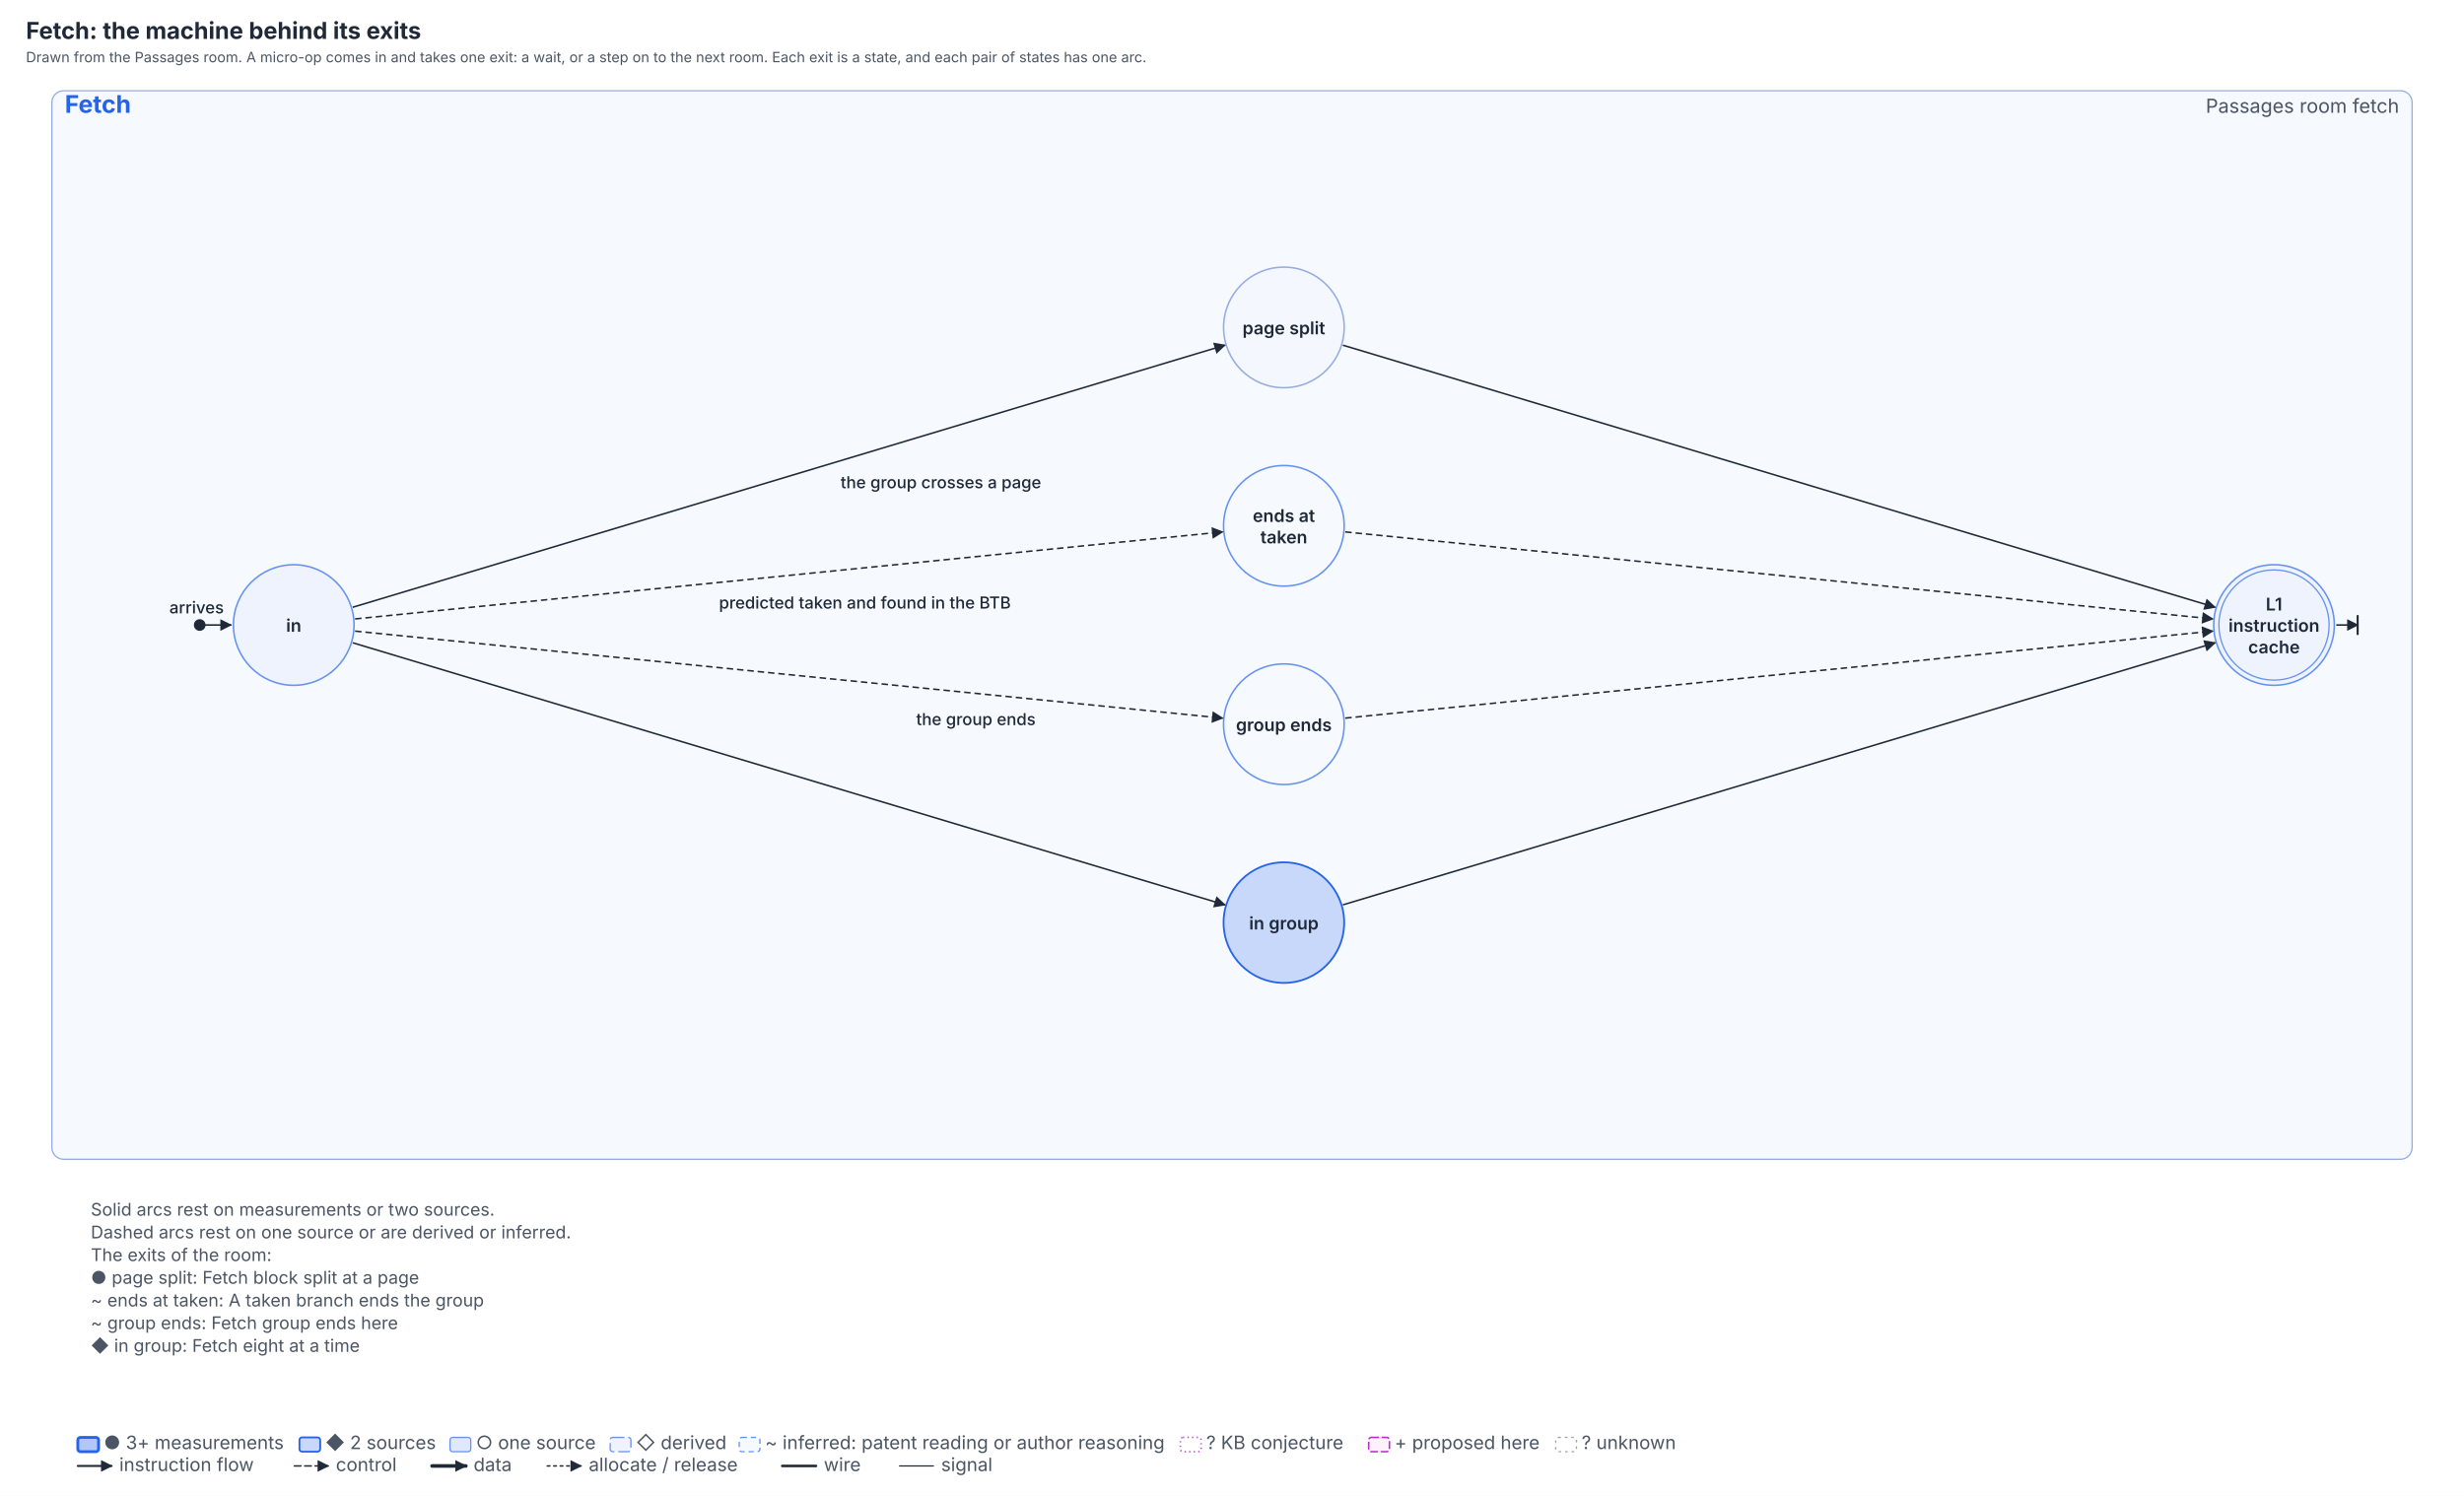
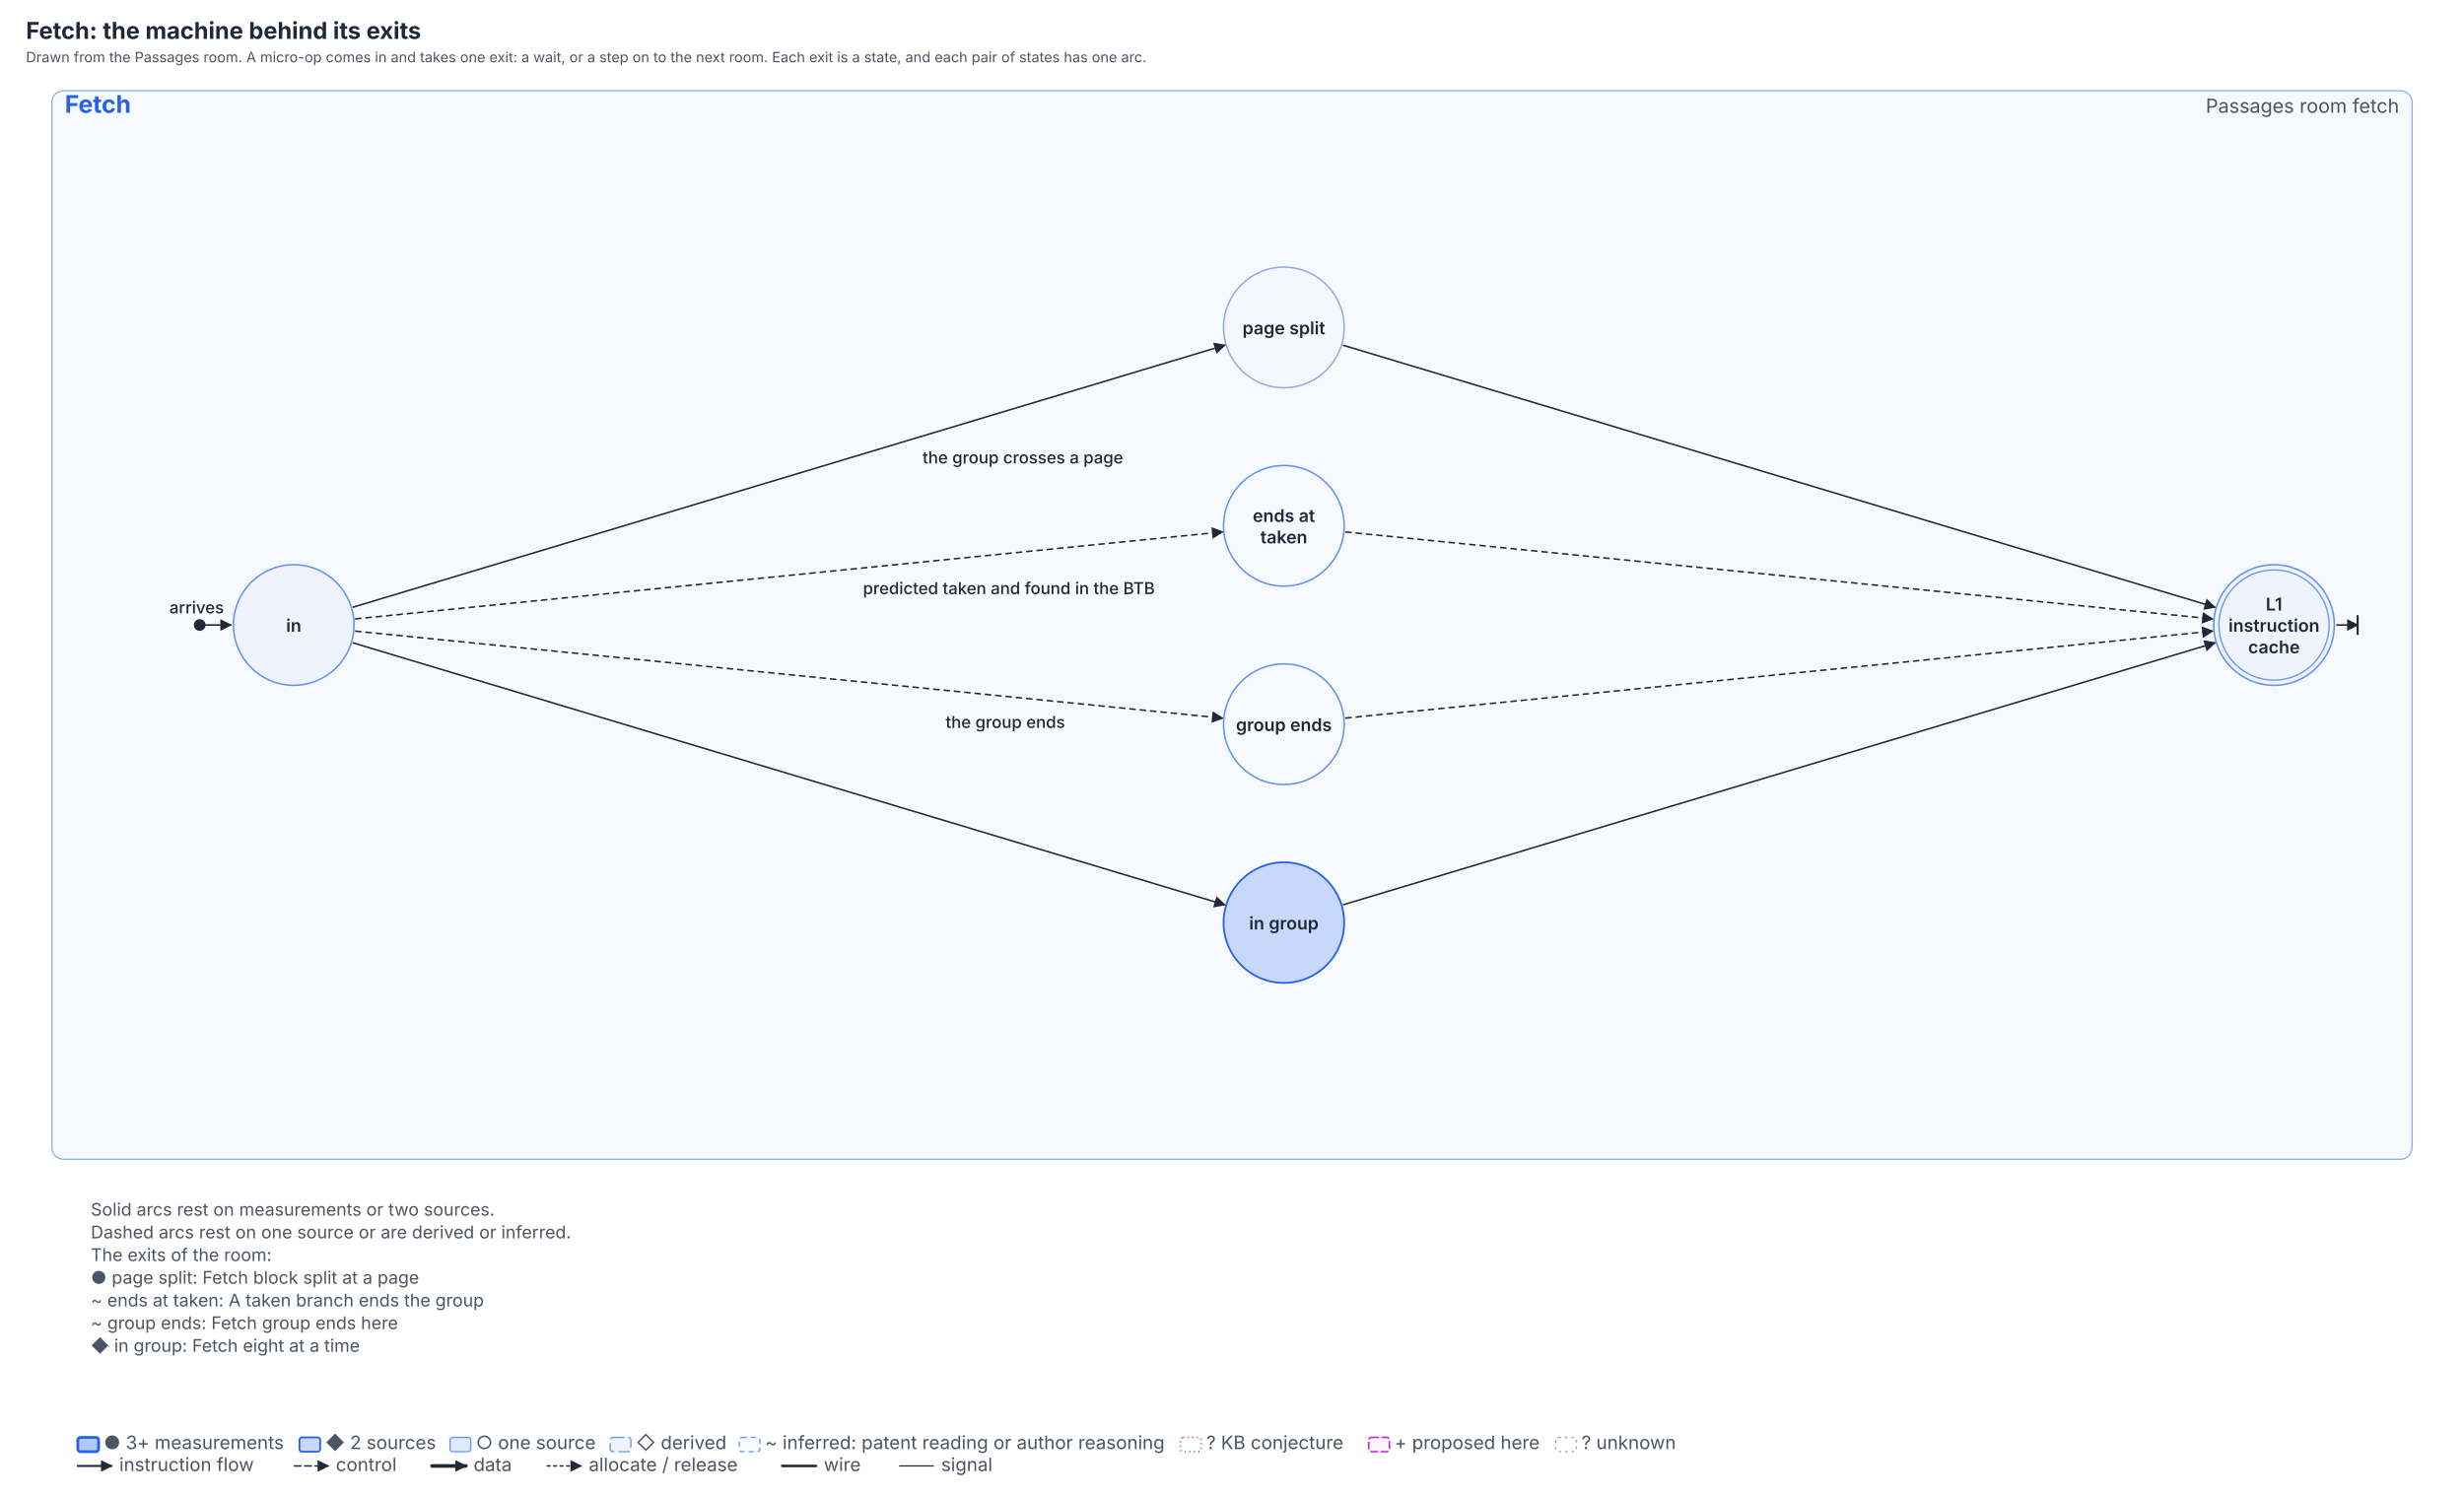
<svg xmlns="http://www.w3.org/2000/svg" viewBox="0 0 1900 1153.5" width="1900" height="1153.5" role="img" aria-label="Fetch: the machine behind its exits" font-family="Inter, 'Helvetica Neue', Arial, sans-serif" data-kinds="fsm">
  <defs>
    <marker id="arrow" viewBox="0 0 10 10" refX="9" refY="5" markerWidth="9" markerHeight="9" markerUnits="userSpaceOnUse" orient="auto-start-reverse">
      <path d="M0,0 L10,5 L0,10 z" fill="#1f2937" />
    </marker>
    <marker id="arrowrev" viewBox="0 0 10 10" refX="1" refY="5" markerWidth="9" markerHeight="9" markerUnits="userSpaceOnUse" orient="auto-start-reverse">
      <path d="M10,0 L0,5 L10,10 z" fill="#1f2937" />
    </marker>
  </defs>
  <rect x="0" y="0" width="1900" height="1153.5" fill="#ffffff" />
  <text x="20" y="30" font-family="Inter, 'Helvetica Neue', Arial, sans-serif" font-size="18" font-weight="700" fill="#1f2937">Fetch: the machine behind its exits</text>
  <text x="20" y="48" font-family="Inter, 'Helvetica Neue', Arial, sans-serif" font-size="11" fill="#4b5563">Drawn from the Passages room. A micro-op comes in and takes one exit: a wait, or a step on to the next room. Each exit is a state, and each pair of states has one arc.</text>
  <rect x="40.0" y="70.0" width="1820.0" height="824.0" rx="9" fill="#f6f9fe" stroke="#95ade1" stroke-width="1" />
  <text x="50.0" y="87.0" font-family="Inter, 'Helvetica Neue', Arial, sans-serif" font-size="18.75" font-weight="700" fill="#2563eb" text-anchor="start">Fetch</text>
  <text x="1850.0" y="87.0" font-family="Inter, 'Helvetica Neue', Arial, sans-serif" font-size="15" font-weight="400" fill="#4b5563" text-anchor="end">Passages room fetch</text>
  <circle cx="226.5" cy="482.0" r="46.5" fill="#eef3fd" stroke="#6692f1" stroke-width="1.2" />
  <circle cx="990.0" cy="252.5" r="46.5" fill="#f4f7fe" stroke="#95ade1" stroke-width="1.2" />
  <circle cx="990.0" cy="405.5" r="46.5" fill="#f6f9fe" stroke="#6692f1" stroke-width="1.2" />
  <circle cx="990.0" cy="558.5" r="46.5" fill="#f6f9fe" stroke="#6692f1" stroke-width="1.2" />
  <circle cx="990.0" cy="711.5" r="46.5" fill="#c8d8fa" stroke="#2563eb" stroke-width="1.4" />
  <circle cx="1753.5" cy="482.0" r="46.5" fill="#eef3fd" stroke="#6692f1" stroke-width="1.2" />
  <circle cx="1753.5" cy="482.0" r="42.5" fill="none" stroke="#6692f1" stroke-width="1" />
  <circle cx="154.0" cy="482.0" r="4" fill="#1f2937" stroke="#1f2937" stroke-width="1" />
  <polyline points="1802.0,482.0 1818.0,482.0" fill="none" stroke="#1f2937" stroke-width="1.2" marker-end="url(#arrow)" stroke-linejoin="round" stroke-linecap="round" />
  <polyline points="1818.0,475.0 1818.0,489.0" fill="none" stroke="#1f2937" stroke-width="1.6" stroke-linejoin="round" stroke-linecap="round" />
  <polyline points="158.0,482.0 178.0,482.0" fill="none" stroke="#1f2937" stroke-width="1.2" marker-end="url(#arrow)" stroke-linejoin="round" stroke-linecap="round" />
  <path d="M 272.0,468.3 Q 608.2,367.2 944.5,266.2" fill="none" stroke="#1f2937" stroke-width="1.2" marker-end="url(#arrow)" />
  <path d="M 273.8,477.3 Q 608.2,443.8 942.7,410.2" fill="none" stroke="#1f2937" stroke-width="1.2" stroke-dasharray="5 3" marker-end="url(#arrow)" />
  <path d="M 273.8,486.7 Q 608.2,520.2 942.7,553.8" fill="none" stroke="#1f2937" stroke-width="1.2" stroke-dasharray="5 3" marker-end="url(#arrow)" />
  <path d="M 272.0,495.7 Q 608.2,596.8 944.5,697.8" fill="none" stroke="#1f2937" stroke-width="1.2" marker-end="url(#arrow)" />
  <path d="M 1035.5,266.2 Q 1371.8,367.2 1708.0,468.3" fill="none" stroke="#1f2937" stroke-width="1.2" marker-end="url(#arrow)" />
  <path d="M 1037.3,410.2 Q 1371.8,443.8 1706.2,477.3" fill="none" stroke="#1f2937" stroke-width="1.2" stroke-dasharray="5 3" marker-end="url(#arrow)" />
  <path d="M 1037.3,553.8 Q 1371.8,520.2 1706.2,486.7" fill="none" stroke="#1f2937" stroke-width="1.2" stroke-dasharray="5 3" marker-end="url(#arrow)" />
  <path d="M 1035.5,697.8 Q 1371.8,596.8 1708.0,495.7" fill="none" stroke="#1f2937" stroke-width="1.2" marker-end="url(#arrow)" />
  <text x="226.5" y="487.2" font-family="Inter, 'Helvetica Neue', Arial, sans-serif" font-size="13.5" font-weight="600" fill="#1f2937" text-anchor="middle">in</text>
  <text x="990.0" y="257.8" font-family="Inter, 'Helvetica Neue', Arial, sans-serif" font-size="13.5" font-weight="600" fill="#1f2937" text-anchor="middle">page split</text>
  <text x="990.0" y="402.5" font-family="Inter, 'Helvetica Neue', Arial, sans-serif" font-size="13.5" font-weight="600" fill="#1f2937" text-anchor="middle">ends at</text>
  <text x="990.0" y="419.0" font-family="Inter, 'Helvetica Neue', Arial, sans-serif" font-size="13.5" font-weight="600" fill="#1f2937" text-anchor="middle">taken</text>
  <text x="990.0" y="563.8" font-family="Inter, 'Helvetica Neue', Arial, sans-serif" font-size="13.5" font-weight="600" fill="#1f2937" text-anchor="middle">group ends</text>
  <text x="990.0" y="716.8" font-family="Inter, 'Helvetica Neue', Arial, sans-serif" font-size="13.5" font-weight="600" fill="#1f2937" text-anchor="middle">in group</text>
  <text x="1753.5" y="470.8" font-family="Inter, 'Helvetica Neue', Arial, sans-serif" font-size="13.5" font-weight="600" fill="#1f2937" text-anchor="middle">L1</text>
  <text x="1753.5" y="487.2" font-family="Inter, 'Helvetica Neue', Arial, sans-serif" font-size="13.5" font-weight="600" fill="#1f2937" text-anchor="middle">instruction</text>
  <text x="1753.5" y="503.8" font-family="Inter, 'Helvetica Neue', Arial, sans-serif" font-size="13.5" font-weight="600" fill="#1f2937" text-anchor="middle">cache</text>
  <text x="130.6" y="473.0" font-family="Inter, 'Helvetica Neue', Arial, sans-serif" font-size="12.75" font-weight="500" fill="#1f2937" text-anchor="start" data-owner="tr.arrive">arrives</text>
-   <text x="648.2" y="376.5" font-family="Inter, 'Helvetica Neue', Arial, sans-serif" font-size="12.75" font-weight="500" fill="#1f2937" text-anchor="start" data-owner="tr.page_split">the group crosses a page</text>
-   <text x="554.4" y="469.3" font-family="Inter, 'Helvetica Neue', Arial, sans-serif" font-size="12.75" font-weight="500" fill="#1f2937" text-anchor="start" data-owner="tr.ends_at_taken">predicted taken and found in the BTB</text>
-   <text x="706.5" y="559.2" font-family="Inter, 'Helvetica Neue', Arial, sans-serif" font-size="12.75" font-weight="500" fill="#1f2937" text-anchor="start" data-owner="tr.group_ends">the group ends</text>
+   <text x="711.4" y="357.4" font-family="Inter, 'Helvetica Neue', Arial, sans-serif" font-size="12.75" font-weight="500" fill="#1f2937" text-anchor="start" data-owner="tr.page_split">the group crosses a page</text>
+   <text x="665.4" y="458.2" font-family="Inter, 'Helvetica Neue', Arial, sans-serif" font-size="12.75" font-weight="500" fill="#1f2937" text-anchor="start" data-owner="tr.ends_at_taken">predicted taken and found in the BTB</text>
+   <text x="729.2" y="561.4" font-family="Inter, 'Helvetica Neue', Arial, sans-serif" font-size="12.75" font-weight="500" fill="#1f2937" text-anchor="start" data-owner="tr.group_ends">the group ends</text>
  <text x="70.0" y="937.5" font-family="Inter, 'Helvetica Neue', Arial, sans-serif" font-size="13.5" font-weight="400" fill="#4b5563" text-anchor="start" data-owner="m-exits">Solid arcs rest on measurements or two sources.</text>
  <text x="70.0" y="955.0" font-family="Inter, 'Helvetica Neue', Arial, sans-serif" font-size="13.5" font-weight="400" fill="#4b5563" text-anchor="start" data-owner="m-exits">Dashed arcs rest on one source or are derived or inferred.</text>
  <text x="70.0" y="972.5" font-family="Inter, 'Helvetica Neue', Arial, sans-serif" font-size="13.5" font-weight="400" fill="#4b5563" text-anchor="start" data-owner="m-exits">The exits of the room:</text>
  <text x="70.0" y="990.0" font-family="Inter, 'Helvetica Neue', Arial, sans-serif" font-size="13.5" font-weight="400" fill="#4b5563" text-anchor="start" data-owner="m-exits">● page split: Fetch block split at a page</text>
  <text x="70.0" y="1007.5" font-family="Inter, 'Helvetica Neue', Arial, sans-serif" font-size="13.5" font-weight="400" fill="#4b5563" text-anchor="start" data-owner="m-exits">~ ends at taken: A taken branch ends the group</text>
  <text x="70.0" y="1025.0" font-family="Inter, 'Helvetica Neue', Arial, sans-serif" font-size="13.5" font-weight="400" fill="#4b5563" text-anchor="start" data-owner="m-exits">~ group ends: Fetch group ends here</text>
  <text x="70.0" y="1042.5" font-family="Inter, 'Helvetica Neue', Arial, sans-serif" font-size="13.5" font-weight="400" fill="#4b5563" text-anchor="start" data-owner="m-exits">◆ in group: Fetch eight at a time</text>
  <rect x="60.0" y="1108.5" width="16.0" height="11.0" rx="2" fill="#b1c7f8" stroke="#2563eb" stroke-width="2.2" />
  <text x="80.0" y="1117.5" font-family="Inter, 'Helvetica Neue', Arial, sans-serif" font-size="14.25" font-weight="400" fill="#4b5563" text-anchor="start">● 3+ measurements</text>
  <rect x="230.9" y="1108.5" width="16.0" height="11.0" rx="2" fill="#c8d8fa" stroke="#2563eb" stroke-width="1.4" />
  <text x="250.9" y="1117.5" font-family="Inter, 'Helvetica Neue', Arial, sans-serif" font-size="14.25" font-weight="400" fill="#4b5563" text-anchor="start">◆ 2 sources</text>
  <rect x="347.0" y="1108.5" width="16.0" height="11.0" rx="2" fill="#e0e9fc" stroke="#6692f1" stroke-width="1" />
  <text x="367.0" y="1117.5" font-family="Inter, 'Helvetica Neue', Arial, sans-serif" font-size="14.25" font-weight="400" fill="#4b5563" text-anchor="start">○ one source</text>
  <rect x="470.5" y="1108.5" width="16.0" height="11.0" rx="2" fill="#eef3fd" stroke="#6692f1" stroke-width="1" stroke-dasharray="9 3" />
  <text x="490.5" y="1117.5" font-family="Inter, 'Helvetica Neue', Arial, sans-serif" font-size="14.25" font-weight="400" fill="#4b5563" text-anchor="start">◇ derived</text>
  <rect x="570.0" y="1108.5" width="16.0" height="11.0" rx="2" fill="#f6f9fe" stroke="#6692f1" stroke-width="1" stroke-dasharray="4 3" />
  <text x="590.0" y="1117.5" font-family="Inter, 'Helvetica Neue', Arial, sans-serif" font-size="14.25" font-weight="400" fill="#4b5563" text-anchor="start">~ inferred: patent reading or author reasoning</text>
  <rect x="910.2" y="1108.5" width="16.0" height="11.0" rx="2" fill="none" stroke="#b258c5" stroke-width="1.3" stroke-dasharray="1 2.5" />
  <text x="930.2" y="1117.5" font-family="Inter, 'Helvetica Neue', Arial, sans-serif" font-size="14.25" font-weight="400" fill="#4b5563" text-anchor="start">? KB conjecture</text>
  <rect x="1055.4" y="1108.5" width="16.0" height="11.0" rx="2" fill="#fbf2fc" stroke="#c026d3" stroke-width="1.2" stroke-dasharray="6 2" />
  <text x="1075.4" y="1117.5" font-family="Inter, 'Helvetica Neue', Arial, sans-serif" font-size="14.25" font-weight="400" fill="#4b5563" text-anchor="start">+ proposed here</text>
  <rect x="1199.6" y="1108.5" width="16.0" height="11.0" rx="2" fill="none" stroke="#9ca3af" stroke-width="1" stroke-dasharray="2 3" />
  <text x="1219.6" y="1117.5" font-family="Inter, 'Helvetica Neue', Arial, sans-serif" font-size="14.25" font-weight="400" fill="#4b5563" text-anchor="start">? unknown</text>
  <polyline points="60.0,1130.5 86.0,1130.5" fill="none" stroke="#1f2937" stroke-width="1.6" marker-end="url(#arrow)" stroke-linejoin="round" stroke-linecap="round" />
  <text x="92.0" y="1134.5" font-family="Inter, 'Helvetica Neue', Arial, sans-serif" font-size="14.25" font-weight="400" fill="#4b5563" text-anchor="start">instruction flow</text>
  <polyline points="227.0,1130.5 253.0,1130.5" fill="none" stroke="#1f2937" stroke-width="1.2" stroke-dasharray="5 3" marker-end="url(#arrow)" stroke-linejoin="round" stroke-linecap="round" />
  <text x="259.0" y="1134.5" font-family="Inter, 'Helvetica Neue', Arial, sans-serif" font-size="14.25" font-weight="400" fill="#4b5563" text-anchor="start">control</text>
  <polyline points="333.2,1130.5 359.2,1130.5" fill="none" stroke="#1f2937" stroke-width="2.8" marker-end="url(#arrow)" stroke-linejoin="round" stroke-linecap="round" />
  <text x="365.2" y="1134.5" font-family="Inter, 'Helvetica Neue', Arial, sans-serif" font-size="14.25" font-weight="400" fill="#4b5563" text-anchor="start">data</text>
  <polyline points="422.0,1130.5 448.0,1130.5" fill="none" stroke="#1f2937" stroke-width="1.2" stroke-dasharray="2 3" marker-end="url(#arrow)" stroke-linejoin="round" stroke-linecap="round" />
  <text x="454.0" y="1134.5" font-family="Inter, 'Helvetica Neue', Arial, sans-serif" font-size="14.25" font-weight="400" fill="#4b5563" text-anchor="start">allocate / release</text>
  <polyline points="603.2,1130.5 629.2,1130.5" fill="none" stroke="#1f2937" stroke-width="2.0" stroke-linejoin="round" stroke-linecap="round" />
  <text x="635.2" y="1134.5" font-family="Inter, 'Helvetica Neue', Arial, sans-serif" font-size="14.25" font-weight="400" fill="#4b5563" text-anchor="start">wire</text>
  <polyline points="693.7,1130.5 719.7,1130.5" fill="none" stroke="#1f2937" stroke-width="1.0" stroke-linejoin="round" stroke-linecap="round" />
  <text x="725.7" y="1134.5" font-family="Inter, 'Helvetica Neue', Arial, sans-serif" font-size="14.25" font-weight="400" fill="#4b5563" text-anchor="start">signal</text>
  <g class="hot-layer">
    <rect class="hot" data-bid="st.in" x="180.0" y="435.5" width="93.0" height="93.0" fill="transparent" stroke="none" pointer-events="all" />
    <rect class="hot" data-bid="st.page_split" x="943.5" y="206.0" width="93.0" height="93.0" fill="transparent" stroke="none" pointer-events="all" />
    <rect class="hot" data-bid="st.ends_at_taken" x="943.5" y="359.0" width="93.0" height="93.0" fill="transparent" stroke="none" pointer-events="all" />
    <rect class="hot" data-bid="st.group_ends" x="943.5" y="512.0" width="93.0" height="93.0" fill="transparent" stroke="none" pointer-events="all" />
    <rect class="hot" data-bid="st.in_group" x="943.5" y="665.0" width="93.0" height="93.0" fill="transparent" stroke="none" pointer-events="all" />
    <rect class="hot" data-bid="st.to_l1i" x="1707.0" y="435.5" width="93.0" height="93.0" fill="transparent" stroke="none" pointer-events="all" />
    <rect class="hot hot-slot" data-bid="tr.arrive" x="149.0" y="462.0" width="30.0" height="28.0" fill="transparent" stroke="none" pointer-events="all" />
    <rect class="hot hot-slot" data-bid="tr.page_split" x="268.0" y="262.2" width="680.5" height="210.2" fill="transparent" stroke="none" pointer-events="all" />
    <rect class="hot hot-slot" data-bid="tr.ends_at_taken" x="269.8" y="406.2" width="677.0" height="75.0" fill="transparent" stroke="none" pointer-events="all" />
    <rect class="hot hot-slot" data-bid="tr.group_ends" x="269.8" y="482.7" width="677.0" height="75.0" fill="transparent" stroke="none" pointer-events="all" />
    <rect class="hot hot-slot" data-bid="tr.in_group" x="268.0" y="491.7" width="680.5" height="210.2" fill="transparent" stroke="none" pointer-events="all" />
    <rect class="hot hot-slot" data-bid="tr.page_split.to_l1i" x="1031.5" y="262.2" width="680.5" height="210.2" fill="transparent" stroke="none" pointer-events="all" />
    <rect class="hot hot-slot" data-bid="tr.ends_at_taken.to_l1i" x="1033.3" y="406.2" width="677.0" height="75.0" fill="transparent" stroke="none" pointer-events="all" />
    <rect class="hot hot-slot" data-bid="tr.group_ends.to_l1i" x="1033.3" y="482.7" width="677.0" height="75.0" fill="transparent" stroke="none" pointer-events="all" />
    <rect class="hot hot-slot" data-bid="tr.in_group.to_l1i" x="1031.5" y="491.7" width="680.5" height="210.2" fill="transparent" stroke="none" pointer-events="all" />
    <rect class="hot hot-slot" data-bid="machine" x="70.0" y="196.0" width="1760.0" height="572.0" fill="transparent" stroke="none" pointer-events="all" />
    <rect class="hot hot-frame" data-bid="fm" x="40" y="70" width="1820" height="824" fill="transparent" stroke="none" pointer-events="none" />
  </g>
</svg>
